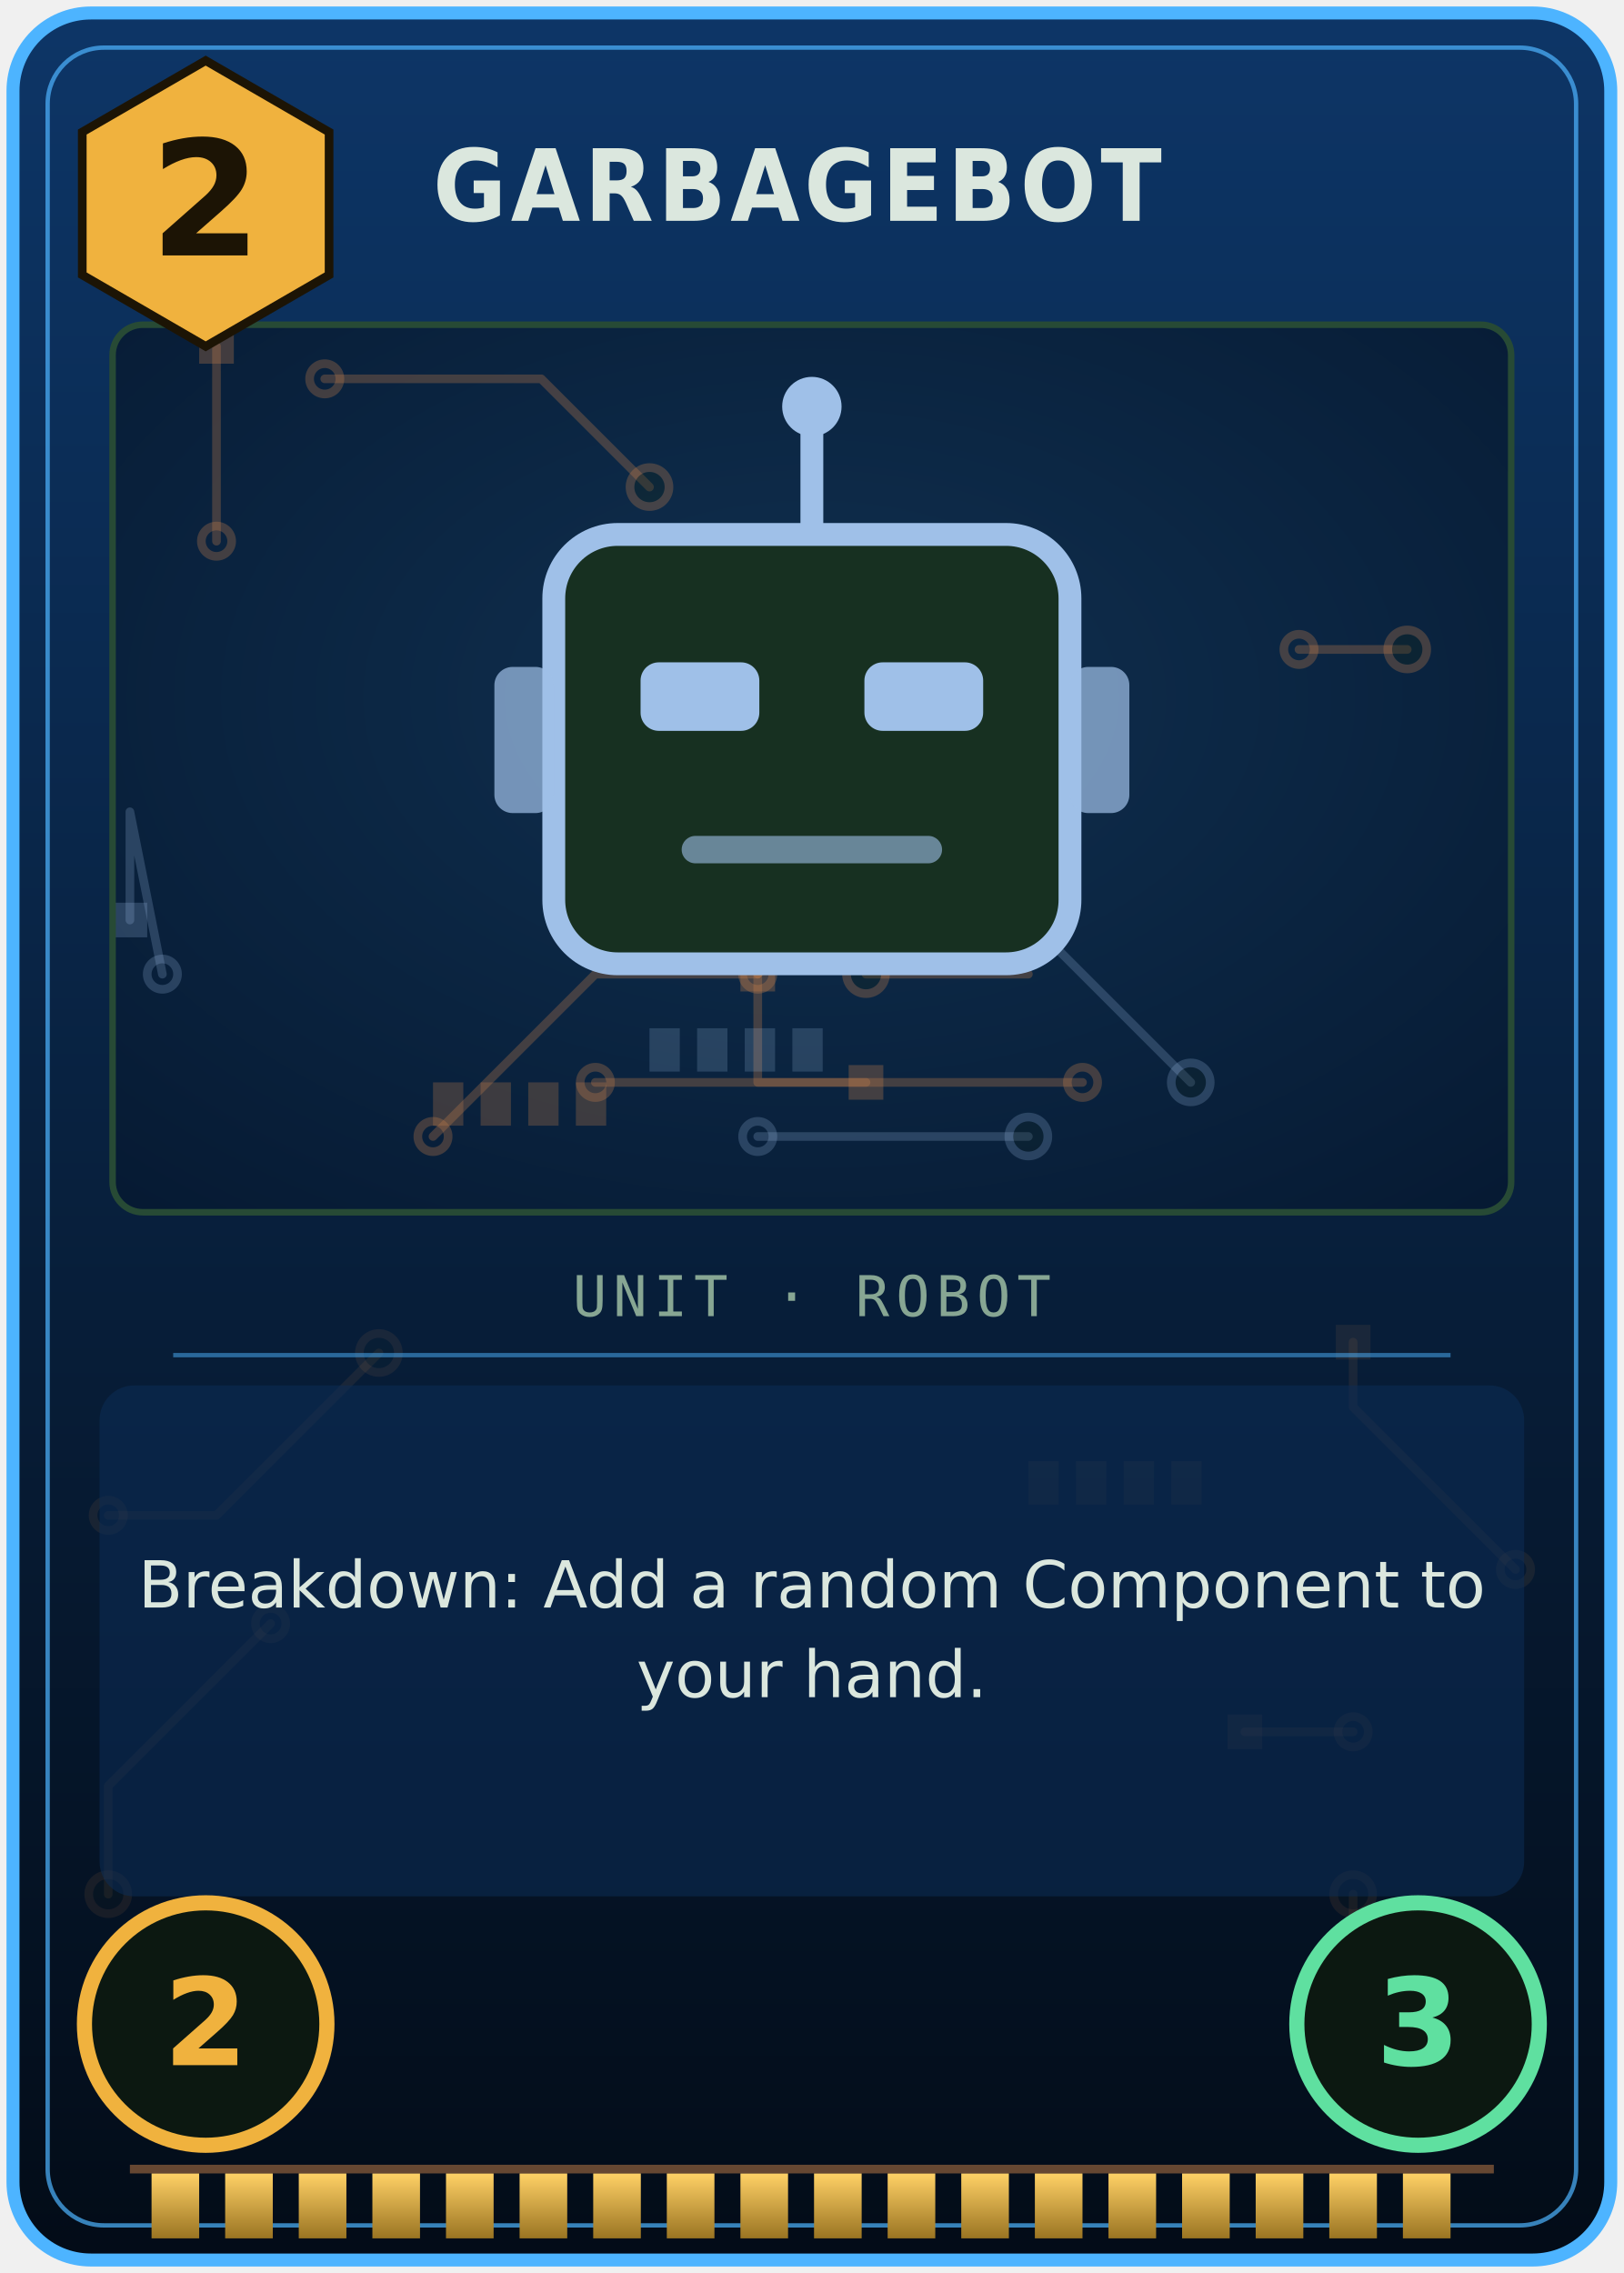
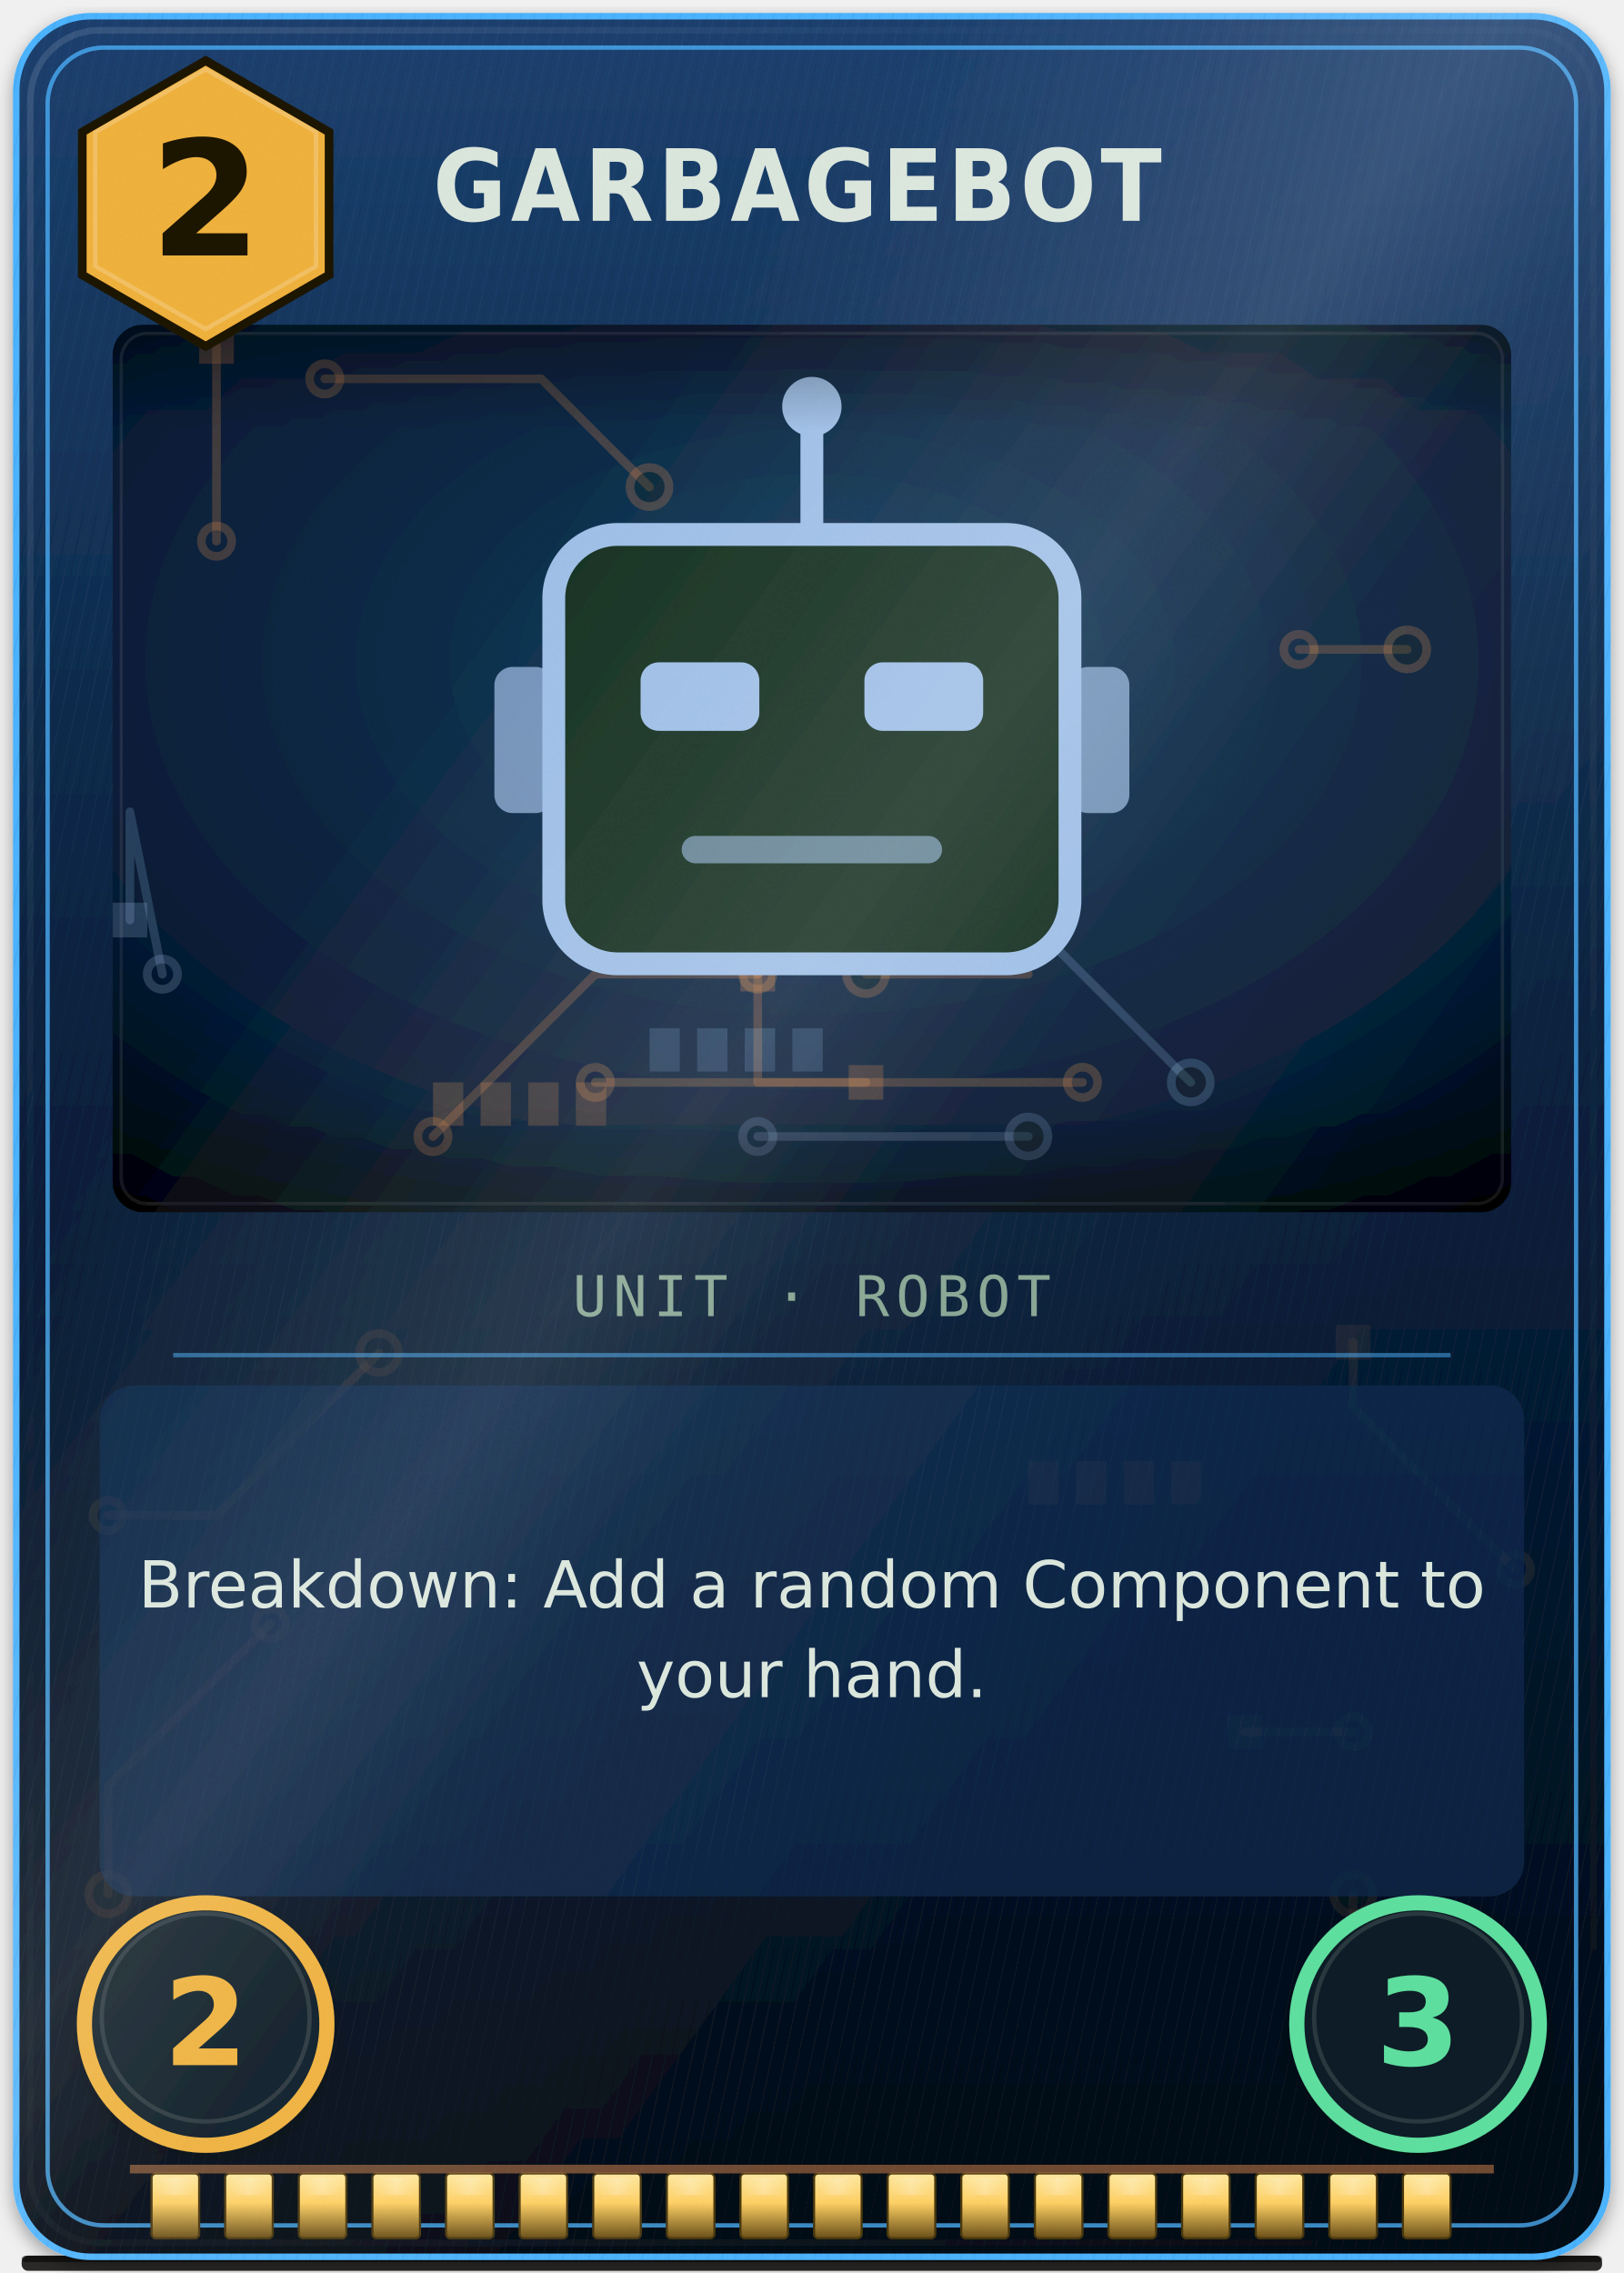
<svg xmlns="http://www.w3.org/2000/svg" width="750" height="1050" viewBox="0 0 750 1050">
  <defs>
+     <filter id="cardDrop" x="-6%" y="-3%" width="112%" height="110%" color-interpolation-filters="sRGB">
+       <feDropShadow dx="0" dy="10" stdDeviation="14" flood-color="#000" flood-opacity="0.5" />
+       <feDropShadow dx="0" dy="3" stdDeviation="4" flood-color="#000" flood-opacity="0.35" />
+     </filter>
+     <filter id="paperGrain" x="0" y="0" width="100%" height="100%">
+       <feTurbulence type="fractalNoise" baseFrequency="0.72" numOctaves="4" seed="17" result="n" />
+       <feColorMatrix in="n" type="matrix" values="0 0 0 0 0.48  0 0 0 0 0.42  0 0 0 0 0.36  0 0 0 0.07 0" result="g" />
+       <feBlend in="SourceGraphic" in2="g" mode="multiply" />
+     </filter>
+     <filter id="artDepth" x="-8%" y="-8%" width="116%" height="116%">
+       <feGaussianBlur in="SourceAlpha" stdDeviation="6" result="blur" />
+       <feOffset dy="4" result="off" />
+       <feFlood flood-color="#000" flood-opacity="0.45" />
+       <feComposite in2="off" operator="in" result="sh" />
+       <feMerge>
+         <feMergeNode in="sh" />
+         <feMergeNode in="SourceGraphic" />
+       </feMerge>
+     </filter>
    <linearGradient id="bggrad" x1="0" y1="0" x2="0" y2="1">
-       <stop offset="0" stop-color="#0d3566" />
-       <stop offset="0.5" stop-color="#08213f" />
-       <stop offset="1" stop-color="#030c18" />
-     </linearGradient>
-     <radialGradient id="artgrad" cx="0.5" cy="0.42" r="0.75">
-       <stop offset="0" stop-color="#103050" />
-       <stop offset="1" stop-color="#061a33" />
+       <stop offset="0" stop-color="#1c416f" />
+       <stop offset="0.45" stop-color="#08213f" />
+       <stop offset="1" stop-color="#020a14" />
+     </linearGradient>
+     <linearGradient id="bevelHi" x1="0" y1="0" x2="1" y2="1">
+       <stop offset="0" stop-color="#fff" stop-opacity="0.22" />
+       <stop offset="0.35" stop-color="#fff" stop-opacity="0" />
+       <stop offset="1" stop-color="#000" stop-opacity="0.28" />
+     </linearGradient>
+     <radialGradient id="artgrad" cx="0.5" cy="0.38" r="0.82">
+       <stop offset="0" stop-color="#163c60" />
+       <stop offset="0.7" stop-color="#061a33" />
+       <stop offset="1" stop-color="#0411NaN" />
    </radialGradient>
+     <linearGradient id="artInset" x1="0" y1="0" x2="0" y2="1">
+       <stop offset="0" stop-color="#000" stop-opacity="0.38" />
+       <stop offset="0.12" stop-color="#000" stop-opacity="0" />
+       <stop offset="0.88" stop-color="#000" stop-opacity="0" />
+       <stop offset="1" stop-color="#000" stop-opacity="0.42" />
+     </linearGradient>
    <linearGradient id="guldgrad" x1="0" y1="0" x2="0" y2="1">
-       <stop offset="0" stop-color="#ffd166" />
-       <stop offset="1" stop-color="#9a7422" />
-     </linearGradient>
+       <stop offset="0" stop-color="#ffe9a0" />
+       <stop offset="0.45" stop-color="#ffd166" />
+       <stop offset="1" stop-color="#6a5018" />
+     </linearGradient>
+     <linearGradient id="guldShine" x1="0" y1="0" x2="1" y2="0">
+       <stop offset="0" stop-color="#fff" stop-opacity="0" />
+       <stop offset="0.5" stop-color="#fff" stop-opacity="0.45" />
+       <stop offset="1" stop-color="#fff" stop-opacity="0" />
+     </linearGradient>
+     <linearGradient id="gloss" x1="0" y1="0" x2="1" y2="1">
+       <stop offset="0.28" stop-color="#fff" stop-opacity="0" />
+       <stop offset="0.46" stop-color="#fff" stop-opacity="0.16" />
+       <stop offset="0.54" stop-color="#fff" stop-opacity="0.06" />
+       <stop offset="0.72" stop-color="#fff" stop-opacity="0" />
+     </linearGradient>
+     <pattern id="fiber" width="6" height="6" patternUnits="userSpaceOnUse" patternTransform="rotate(12)">
+       <line x1="0" y1="0" x2="0" y2="6" stroke="#fff" stroke-width="0.6" opacity="0.04" />
+       <line x1="3" y1="0" x2="3" y2="6" stroke="#000" stroke-width="0.5" opacity="0.06" />
+     </pattern>
    <clipPath id="artclip">
      <rect x="52" y="150" width="646" height="410" rx="14" />
    </clipPath>
+     <clipPath id="cardclip">
+       <rect x="6" y="6" width="738" height="1038" rx="36" />
+     </clipPath>
  </defs>
-   <rect x="6" y="6" width="738" height="1038" rx="36" fill="url(#bggrad)" stroke="#4db4ff" stroke-width="6" />
-   <rect x="22" y="22" width="706" height="1006" rx="26" fill="none" stroke="#4db4ff" stroke-width="2" opacity="0.7" />
-   <circle cx="700" cy="725" r="7" fill="none" stroke="#c9814a" stroke-width="4" opacity="0.1" />
-   <path d="M 700 725 L 625 650 L 625 620" fill="none" stroke="#c9814a" stroke-width="4" stroke-linecap="round" stroke-linejoin="round" opacity="0.1" />
-   <rect x="617" y="612" width="16" height="16" fill="#c9814a" opacity="0.1" />
-   <circle cx="125" cy="750" r="7" fill="none" stroke="#c9814a" stroke-width="4" opacity="0.1" />
-   <path d="M 125 750 L 50 825 L 50 875" fill="none" stroke="#c9814a" stroke-width="4" stroke-linecap="round" stroke-linejoin="round" opacity="0.1" />
-   <circle cx="50" cy="875" r="9" fill="#122419" stroke="#c9814a" stroke-width="4" opacity="0.1" />
-   <circle cx="625" cy="800" r="7" fill="none" stroke="#c9814a" stroke-width="4" opacity="0.1" />
-   <path d="M 625 800 L 575 800" fill="none" stroke="#c9814a" stroke-width="4" stroke-linecap="round" stroke-linejoin="round" opacity="0.1" />
-   <rect x="567" y="792" width="16" height="16" fill="#c9814a" opacity="0.1" />
-   <circle cx="625" cy="925" r="7" fill="none" stroke="#c9814a" stroke-width="4" opacity="0.1" />
-   <path d="M 625 925 L 625 875" fill="none" stroke="#c9814a" stroke-width="4" stroke-linecap="round" stroke-linejoin="round" opacity="0.1" />
-   <circle cx="625" cy="875" r="9" fill="#122419" stroke="#c9814a" stroke-width="4" opacity="0.1" />
-   <circle cx="50" cy="700" r="7" fill="none" stroke="#c9814a" stroke-width="4" opacity="0.1" />
-   <path d="M 50 700 L 100 700 L 175 625" fill="none" stroke="#c9814a" stroke-width="4" stroke-linecap="round" stroke-linejoin="round" opacity="0.1" />
-   <circle cx="175" cy="625" r="9" fill="#122419" stroke="#c9814a" stroke-width="4" opacity="0.1" />
-   <rect x="475" y="675" width="14" height="20" fill="#c9814a" opacity="0.09" />
-   <rect x="497" y="675" width="14" height="20" fill="#c9814a" opacity="0.09" />
-   <rect x="519" y="675" width="14" height="20" fill="#c9814a" opacity="0.09" />
-   <rect x="541" y="675" width="14" height="20" fill="#c9814a" opacity="0.09" />
-   <g clip-path="url(#artclip)">
-     <rect x="52" y="150" width="646" height="410" fill="url(#artgrad)" />
-     <circle cx="200" cy="525" r="7" fill="none" stroke="#c9814a" stroke-width="4" opacity="0.3" />
-     <path d="M 200 525 L 275 450 L 350 450" fill="none" stroke="#c9814a" stroke-width="4" stroke-linecap="round" stroke-linejoin="round" opacity="0.3" />
-     <rect x="342" y="442" width="16" height="16" fill="#c9814a" opacity="0.3" />
-     <circle cx="500" cy="500" r="7" fill="none" stroke="#c9814a" stroke-width="4" opacity="0.3" />
-     <path d="M 500 500 L 350 500 L 350 375" fill="none" stroke="#c9814a" stroke-width="4" stroke-linecap="round" stroke-linejoin="round" opacity="0.3" />
-     <circle cx="350" cy="375" r="9" fill="#122419" stroke="#c9814a" stroke-width="4" opacity="0.3" />
-     <circle cx="150" cy="175" r="7" fill="none" stroke="#c9814a" stroke-width="4" opacity="0.3" />
-     <path d="M 150 175 L 250 175 L 300 225" fill="none" stroke="#c9814a" stroke-width="4" stroke-linecap="round" stroke-linejoin="round" opacity="0.3" />
-     <circle cx="300" cy="225" r="9" fill="#122419" stroke="#c9814a" stroke-width="4" opacity="0.3" />
-     <circle cx="425" cy="400" r="7" fill="none" stroke="#c9814a" stroke-width="4" opacity="0.3" />
-     <path d="M 425 400 L 475 450 L 400 450" fill="none" stroke="#c9814a" stroke-width="4" stroke-linecap="round" stroke-linejoin="round" opacity="0.3" />
-     <circle cx="400" cy="450" r="9" fill="#122419" stroke="#c9814a" stroke-width="4" opacity="0.3" />
-     <circle cx="600" cy="300" r="7" fill="none" stroke="#c9814a" stroke-width="4" opacity="0.3" />
-     <path d="M 600 300 L 650 300" fill="none" stroke="#c9814a" stroke-width="4" stroke-linecap="round" stroke-linejoin="round" opacity="0.3" />
-     <circle cx="650" cy="300" r="9" fill="#122419" stroke="#c9814a" stroke-width="4" opacity="0.3" />
-     <circle cx="350" cy="450" r="7" fill="none" stroke="#c9814a" stroke-width="4" opacity="0.3" />
-     <path d="M 350 450 L 400 400 L 325 400 L 375 350" fill="none" stroke="#c9814a" stroke-width="4" stroke-linecap="round" stroke-linejoin="round" opacity="0.3" />
-     <rect x="367" y="342" width="16" height="16" fill="#c9814a" opacity="0.3" />
-     <circle cx="275" cy="500" r="7" fill="none" stroke="#c9814a" stroke-width="4" opacity="0.3" />
-     <path d="M 275 500 L 400 500" fill="none" stroke="#c9814a" stroke-width="4" stroke-linecap="round" stroke-linejoin="round" opacity="0.3" />
-     <rect x="392" y="492" width="16" height="16" fill="#c9814a" opacity="0.3" />
-     <circle cx="100" cy="250" r="7" fill="none" stroke="#c9814a" stroke-width="4" opacity="0.3" />
-     <path d="M 100 250 L 100 160" fill="none" stroke="#c9814a" stroke-width="4" stroke-linecap="round" stroke-linejoin="round" opacity="0.3" />
-     <rect x="92" y="152" width="16" height="16" fill="#c9814a" opacity="0.3" />
-     <circle cx="450" cy="325" r="7" fill="none" stroke="#c9814a" stroke-width="4" opacity="0.3" />
-     <path d="M 450 325 L 350 325" fill="none" stroke="#c9814a" stroke-width="4" stroke-linecap="round" stroke-linejoin="round" opacity="0.3" />
-     <circle cx="350" cy="325" r="9" fill="#122419" stroke="#c9814a" stroke-width="4" opacity="0.3" />
-     <rect x="200" y="500" width="14" height="20" fill="#c9814a" opacity="0.27" />
-     <rect x="222" y="500" width="14" height="20" fill="#c9814a" opacity="0.27" />
-     <rect x="244" y="500" width="14" height="20" fill="#c9814a" opacity="0.27" />
-     <rect x="266" y="500" width="14" height="20" fill="#c9814a" opacity="0.27" />
-     <circle cx="75" cy="450" r="7" fill="none" stroke="#9fc0e8" stroke-width="4" opacity="0.22" />
-     <path d="M 75 450 L 60 375 L 60 425" fill="none" stroke="#9fc0e8" stroke-width="4" stroke-linecap="round" stroke-linejoin="round" opacity="0.22" />
-     <rect x="52" y="417" width="16" height="16" fill="#9fc0e8" opacity="0.22" />
-     <circle cx="350" cy="275" r="7" fill="none" stroke="#9fc0e8" stroke-width="4" opacity="0.22" />
-     <path d="M 350 275 L 350 375 L 425 375 L 550 500" fill="none" stroke="#9fc0e8" stroke-width="4" stroke-linecap="round" stroke-linejoin="round" opacity="0.22" />
-     <circle cx="550" cy="500" r="9" fill="#122419" stroke="#9fc0e8" stroke-width="4" opacity="0.22" />
-     <circle cx="350" cy="525" r="7" fill="none" stroke="#9fc0e8" stroke-width="4" opacity="0.22" />
-     <path d="M 350 525 L 475 525" fill="none" stroke="#9fc0e8" stroke-width="4" stroke-linecap="round" stroke-linejoin="round" opacity="0.22" />
-     <circle cx="475" cy="525" r="9" fill="#122419" stroke="#9fc0e8" stroke-width="4" opacity="0.22" />
-     <rect x="300" y="475" width="14" height="20" fill="#9fc0e8" opacity="0.198" />
-     <rect x="322" y="475" width="14" height="20" fill="#9fc0e8" opacity="0.198" />
-     <rect x="344" y="475" width="14" height="20" fill="#9fc0e8" opacity="0.198" />
-     <rect x="366" y="475" width="14" height="20" fill="#9fc0e8" opacity="0.198" />
-     <g transform="translate(375 345) scale(1.055) translate(-375 -345)">
-       <line x1="375" y1="252" x2="375" y2="208" stroke="#9fc0e8" stroke-width="10" stroke-linecap="round" />
-       <circle cx="375" cy="196" r="13" fill="#9fc0e8" />
-       <rect x="262" y="252" width="226" height="188" rx="28" fill="#173021" stroke="#9fc0e8" stroke-width="10" />
-       <rect x="236" y="310" width="26" height="64" rx="8" fill="#9fc0e8" opacity="0.7" />
-       <rect x="488" y="310" width="26" height="64" rx="8" fill="#9fc0e8" opacity="0.7" />
-       <rect x="300" y="308" width="52" height="30" rx="8" fill="#9fc0e8" />
-       <rect x="398" y="308" width="52" height="30" rx="8" fill="#9fc0e8" />
-       <rect x="318" y="384" width="114" height="12" rx="6" fill="#9fc0e8" opacity="0.6" />
+   <rect x="10" y="1042" width="730" height="7" rx="3" fill="#080604" opacity="0.85" />
+   <rect x="10" y="1042" width="730" height="3" rx="2" fill="#2351NaN" opacity="0.5" />
+   <g filter="url(#cardDrop)">
+     <g filter="url(#paperGrain)" clip-path="url(#cardclip)">
+       <rect x="6" y="6" width="738" height="1038" rx="36" fill="url(#bggrad)" stroke="#4db4ff" stroke-width="6" />
+       <rect x="6" y="6" width="738" height="1038" rx="36" fill="url(#fiber)" />
+       <rect x="22" y="22" width="706" height="1006" rx="26" fill="none" stroke="#4db4ff" stroke-width="2" opacity="0.75" />
+       <rect x="14" y="14" width="722" height="1022" rx="32" fill="none" stroke="url(#bevelHi)" stroke-width="3" opacity="0.55" />
+       <circle cx="700" cy="725" r="7" fill="none" stroke="#c9814a" stroke-width="4" opacity="0.1" />
+       <path d="M 700 725 L 625 650 L 625 620" fill="none" stroke="#c9814a" stroke-width="4" stroke-linecap="round" stroke-linejoin="round" opacity="0.1" />
+       <rect x="617" y="612" width="16" height="16" fill="#c9814a" opacity="0.1" />
+       <circle cx="125" cy="750" r="7" fill="none" stroke="#c9814a" stroke-width="4" opacity="0.1" />
+       <path d="M 125 750 L 50 825 L 50 875" fill="none" stroke="#c9814a" stroke-width="4" stroke-linecap="round" stroke-linejoin="round" opacity="0.1" />
+       <circle cx="50" cy="875" r="9" fill="#122419" stroke="#c9814a" stroke-width="4" opacity="0.1" />
+       <circle cx="625" cy="800" r="7" fill="none" stroke="#c9814a" stroke-width="4" opacity="0.1" />
+       <path d="M 625 800 L 575 800" fill="none" stroke="#c9814a" stroke-width="4" stroke-linecap="round" stroke-linejoin="round" opacity="0.1" />
+       <rect x="567" y="792" width="16" height="16" fill="#c9814a" opacity="0.1" />
+       <circle cx="625" cy="925" r="7" fill="none" stroke="#c9814a" stroke-width="4" opacity="0.1" />
+       <path d="M 625 925 L 625 875" fill="none" stroke="#c9814a" stroke-width="4" stroke-linecap="round" stroke-linejoin="round" opacity="0.1" />
+       <circle cx="625" cy="875" r="9" fill="#122419" stroke="#c9814a" stroke-width="4" opacity="0.1" />
+       <circle cx="50" cy="700" r="7" fill="none" stroke="#c9814a" stroke-width="4" opacity="0.1" />
+       <path d="M 50 700 L 100 700 L 175 625" fill="none" stroke="#c9814a" stroke-width="4" stroke-linecap="round" stroke-linejoin="round" opacity="0.1" />
+       <circle cx="175" cy="625" r="9" fill="#122419" stroke="#c9814a" stroke-width="4" opacity="0.1" />
+       <rect x="475" y="675" width="14" height="20" fill="#c9814a" opacity="0.09" />
+       <rect x="497" y="675" width="14" height="20" fill="#c9814a" opacity="0.09" />
+       <rect x="519" y="675" width="14" height="20" fill="#c9814a" opacity="0.09" />
+       <rect x="541" y="675" width="14" height="20" fill="#c9814a" opacity="0.09" />
+       <g clip-path="url(#artclip)" filter="url(#artDepth)">
+         <rect x="52" y="150" width="646" height="410" fill="url(#artgrad)" />
+         <circle cx="200" cy="525" r="7" fill="none" stroke="#c9814a" stroke-width="4" opacity="0.3" />
+         <path d="M 200 525 L 275 450 L 350 450" fill="none" stroke="#c9814a" stroke-width="4" stroke-linecap="round" stroke-linejoin="round" opacity="0.3" />
+         <rect x="342" y="442" width="16" height="16" fill="#c9814a" opacity="0.3" />
+         <circle cx="500" cy="500" r="7" fill="none" stroke="#c9814a" stroke-width="4" opacity="0.3" />
+         <path d="M 500 500 L 350 500 L 350 375" fill="none" stroke="#c9814a" stroke-width="4" stroke-linecap="round" stroke-linejoin="round" opacity="0.3" />
+         <circle cx="350" cy="375" r="9" fill="#122419" stroke="#c9814a" stroke-width="4" opacity="0.3" />
+         <circle cx="150" cy="175" r="7" fill="none" stroke="#c9814a" stroke-width="4" opacity="0.3" />
+         <path d="M 150 175 L 250 175 L 300 225" fill="none" stroke="#c9814a" stroke-width="4" stroke-linecap="round" stroke-linejoin="round" opacity="0.3" />
+         <circle cx="300" cy="225" r="9" fill="#122419" stroke="#c9814a" stroke-width="4" opacity="0.3" />
+         <circle cx="425" cy="400" r="7" fill="none" stroke="#c9814a" stroke-width="4" opacity="0.3" />
+         <path d="M 425 400 L 475 450 L 400 450" fill="none" stroke="#c9814a" stroke-width="4" stroke-linecap="round" stroke-linejoin="round" opacity="0.3" />
+         <circle cx="400" cy="450" r="9" fill="#122419" stroke="#c9814a" stroke-width="4" opacity="0.3" />
+         <circle cx="600" cy="300" r="7" fill="none" stroke="#c9814a" stroke-width="4" opacity="0.3" />
+         <path d="M 600 300 L 650 300" fill="none" stroke="#c9814a" stroke-width="4" stroke-linecap="round" stroke-linejoin="round" opacity="0.3" />
+         <circle cx="650" cy="300" r="9" fill="#122419" stroke="#c9814a" stroke-width="4" opacity="0.3" />
+         <circle cx="350" cy="450" r="7" fill="none" stroke="#c9814a" stroke-width="4" opacity="0.3" />
+         <path d="M 350 450 L 400 400 L 325 400 L 375 350" fill="none" stroke="#c9814a" stroke-width="4" stroke-linecap="round" stroke-linejoin="round" opacity="0.3" />
+         <rect x="367" y="342" width="16" height="16" fill="#c9814a" opacity="0.3" />
+         <circle cx="275" cy="500" r="7" fill="none" stroke="#c9814a" stroke-width="4" opacity="0.3" />
+         <path d="M 275 500 L 400 500" fill="none" stroke="#c9814a" stroke-width="4" stroke-linecap="round" stroke-linejoin="round" opacity="0.3" />
+         <rect x="392" y="492" width="16" height="16" fill="#c9814a" opacity="0.3" />
+         <circle cx="100" cy="250" r="7" fill="none" stroke="#c9814a" stroke-width="4" opacity="0.3" />
+         <path d="M 100 250 L 100 160" fill="none" stroke="#c9814a" stroke-width="4" stroke-linecap="round" stroke-linejoin="round" opacity="0.3" />
+         <rect x="92" y="152" width="16" height="16" fill="#c9814a" opacity="0.3" />
+         <circle cx="450" cy="325" r="7" fill="none" stroke="#c9814a" stroke-width="4" opacity="0.3" />
+         <path d="M 450 325 L 350 325" fill="none" stroke="#c9814a" stroke-width="4" stroke-linecap="round" stroke-linejoin="round" opacity="0.3" />
+         <circle cx="350" cy="325" r="9" fill="#122419" stroke="#c9814a" stroke-width="4" opacity="0.3" />
+         <rect x="200" y="500" width="14" height="20" fill="#c9814a" opacity="0.27" />
+         <rect x="222" y="500" width="14" height="20" fill="#c9814a" opacity="0.27" />
+         <rect x="244" y="500" width="14" height="20" fill="#c9814a" opacity="0.27" />
+         <rect x="266" y="500" width="14" height="20" fill="#c9814a" opacity="0.27" />
+         <circle cx="75" cy="450" r="7" fill="none" stroke="#9fc0e8" stroke-width="4" opacity="0.22" />
+         <path d="M 75 450 L 60 375 L 60 425" fill="none" stroke="#9fc0e8" stroke-width="4" stroke-linecap="round" stroke-linejoin="round" opacity="0.22" />
+         <rect x="52" y="417" width="16" height="16" fill="#9fc0e8" opacity="0.22" />
+         <circle cx="350" cy="275" r="7" fill="none" stroke="#9fc0e8" stroke-width="4" opacity="0.22" />
+         <path d="M 350 275 L 350 375 L 425 375 L 550 500" fill="none" stroke="#9fc0e8" stroke-width="4" stroke-linecap="round" stroke-linejoin="round" opacity="0.22" />
+         <circle cx="550" cy="500" r="9" fill="#122419" stroke="#9fc0e8" stroke-width="4" opacity="0.22" />
+         <circle cx="350" cy="525" r="7" fill="none" stroke="#9fc0e8" stroke-width="4" opacity="0.22" />
+         <path d="M 350 525 L 475 525" fill="none" stroke="#9fc0e8" stroke-width="4" stroke-linecap="round" stroke-linejoin="round" opacity="0.22" />
+         <circle cx="475" cy="525" r="9" fill="#122419" stroke="#9fc0e8" stroke-width="4" opacity="0.22" />
+         <rect x="300" y="475" width="14" height="20" fill="#9fc0e8" opacity="0.198" />
+         <rect x="322" y="475" width="14" height="20" fill="#9fc0e8" opacity="0.198" />
+         <rect x="344" y="475" width="14" height="20" fill="#9fc0e8" opacity="0.198" />
+         <rect x="366" y="475" width="14" height="20" fill="#9fc0e8" opacity="0.198" />
+         <g transform="translate(375 345) scale(1.055) translate(-375 -345)">
+           <line x1="375" y1="252" x2="375" y2="208" stroke="#9fc0e8" stroke-width="10" stroke-linecap="round" />
+           <circle cx="375" cy="196" r="13" fill="#9fc0e8" />
+           <rect x="262" y="252" width="226" height="188" rx="28" fill="#173021" stroke="#9fc0e8" stroke-width="10" />
+           <rect x="236" y="310" width="26" height="64" rx="8" fill="#9fc0e8" opacity="0.7" />
+           <rect x="488" y="310" width="26" height="64" rx="8" fill="#9fc0e8" opacity="0.7" />
+           <rect x="300" y="308" width="52" height="30" rx="8" fill="#9fc0e8" />
+           <rect x="398" y="308" width="52" height="30" rx="8" fill="#9fc0e8" />
+           <rect x="318" y="384" width="114" height="12" rx="6" fill="#9fc0e8" opacity="0.6" />
+         </g>
+         <rect x="52" y="150" width="646" height="410" fill="url(#artInset)" />
+       </g>
+       <rect x="52" y="150" width="646" height="410" rx="14" fill="none" stroke="#3a87NaN" stroke-width="4" />
+       <rect x="56" y="154" width="638" height="402" rx="12" fill="none" stroke="#fff" stroke-width="1.5" opacity="0.08" />
+       <text x="200" y="102" font-family="DejaVu Sans Condensed" font-weight="bold" font-size="46" letter-spacing="2" fill="#dbe7de">GARBAGEBOT</text>
+       <polygon points="95,28 152,61 152,127 95,160 38,127 38,61" fill="#f0b23e" stroke="#1c1405" stroke-width="4" />
+       <polygon points="95,32 146,61 146,123 95,152 44,123 44,61" fill="none" stroke="#fff" stroke-width="2" opacity="0.2" />
+       <text x="95" y="118" text-anchor="middle" font-family="DejaVu Sans" font-weight="bold" font-size="74" fill="#1c1405">2</text>
+       <text x="375" y="608" text-anchor="middle" font-family="DejaVu Sans Mono" font-size="26" letter-spacing="3" fill="#87a693">UNIT · ROBOT</text>
+       <line x1="80" y1="626" x2="670" y2="626" stroke="#4db4ff" stroke-width="2" opacity="0.5" />
+       <rect x="46" y="640" width="658" height="236" rx="16" fill="#0b2c55" opacity="0.62" />
+       <rect x="50" y="644" width="650" height="214" rx="14" fill="url(#fiber)" opacity="0.35" />
+       <text x="375" y="742.6" text-anchor="middle" font-family="DejaVu Sans" font-size="30" fill="#dbe7de">Breakdown: Add a random Component to</text>
+       <text x="375" y="784.0" text-anchor="middle" font-family="DejaVu Sans" font-size="30" fill="#dbe7de">your hand.</text>
+       <g filter="url(#cardDrop)">
+         <circle cx="95" cy="935" r="56" fill="#0c1e25" stroke="#f0b23e" stroke-width="7" />
+         <circle cx="95" cy="932" r="48" fill="none" stroke="#fff" stroke-width="2" opacity="0.12" />
+         <text x="95" y="954" text-anchor="middle" font-family="DejaVu Sans" font-weight="bold" font-size="56" fill="#f0b23e">2</text>
+         <circle cx="655" cy="935" r="56" fill="#0c1e25" stroke="#5fe0a0" stroke-width="7" />
+         <circle cx="655" cy="932" r="48" fill="none" stroke="#fff" stroke-width="2" opacity="0.12" />
+         <text x="655" y="954" text-anchor="middle" font-family="DejaVu Sans" font-weight="bold" font-size="56" fill="#5fe0a0">3</text>
+       </g>
+       <rect x="70" y="1004" width="22" height="30" rx="2" fill="url(#guldgrad)" stroke="#4a3810" stroke-width="1" />
+       <rect x="72" y="1006" width="18" height="8" rx="1" fill="url(#guldShine)" opacity="0.55" />
+       <rect x="104" y="1004" width="22" height="30" rx="2" fill="url(#guldgrad)" stroke="#4a3810" stroke-width="1" />
+       <rect x="106" y="1006" width="18" height="8" rx="1" fill="url(#guldShine)" opacity="0.55" />
+       <rect x="138" y="1004" width="22" height="30" rx="2" fill="url(#guldgrad)" stroke="#4a3810" stroke-width="1" />
+       <rect x="140" y="1006" width="18" height="8" rx="1" fill="url(#guldShine)" opacity="0.55" />
+       <rect x="172" y="1004" width="22" height="30" rx="2" fill="url(#guldgrad)" stroke="#4a3810" stroke-width="1" />
+       <rect x="174" y="1006" width="18" height="8" rx="1" fill="url(#guldShine)" opacity="0.55" />
+       <rect x="206" y="1004" width="22" height="30" rx="2" fill="url(#guldgrad)" stroke="#4a3810" stroke-width="1" />
+       <rect x="208" y="1006" width="18" height="8" rx="1" fill="url(#guldShine)" opacity="0.55" />
+       <rect x="240" y="1004" width="22" height="30" rx="2" fill="url(#guldgrad)" stroke="#4a3810" stroke-width="1" />
+       <rect x="242" y="1006" width="18" height="8" rx="1" fill="url(#guldShine)" opacity="0.55" />
+       <rect x="274" y="1004" width="22" height="30" rx="2" fill="url(#guldgrad)" stroke="#4a3810" stroke-width="1" />
+       <rect x="276" y="1006" width="18" height="8" rx="1" fill="url(#guldShine)" opacity="0.55" />
+       <rect x="308" y="1004" width="22" height="30" rx="2" fill="url(#guldgrad)" stroke="#4a3810" stroke-width="1" />
+       <rect x="310" y="1006" width="18" height="8" rx="1" fill="url(#guldShine)" opacity="0.55" />
+       <rect x="342" y="1004" width="22" height="30" rx="2" fill="url(#guldgrad)" stroke="#4a3810" stroke-width="1" />
+       <rect x="344" y="1006" width="18" height="8" rx="1" fill="url(#guldShine)" opacity="0.55" />
+       <rect x="376" y="1004" width="22" height="30" rx="2" fill="url(#guldgrad)" stroke="#4a3810" stroke-width="1" />
+       <rect x="378" y="1006" width="18" height="8" rx="1" fill="url(#guldShine)" opacity="0.55" />
+       <rect x="410" y="1004" width="22" height="30" rx="2" fill="url(#guldgrad)" stroke="#4a3810" stroke-width="1" />
+       <rect x="412" y="1006" width="18" height="8" rx="1" fill="url(#guldShine)" opacity="0.55" />
+       <rect x="444" y="1004" width="22" height="30" rx="2" fill="url(#guldgrad)" stroke="#4a3810" stroke-width="1" />
+       <rect x="446" y="1006" width="18" height="8" rx="1" fill="url(#guldShine)" opacity="0.55" />
+       <rect x="478" y="1004" width="22" height="30" rx="2" fill="url(#guldgrad)" stroke="#4a3810" stroke-width="1" />
+       <rect x="480" y="1006" width="18" height="8" rx="1" fill="url(#guldShine)" opacity="0.55" />
+       <rect x="512" y="1004" width="22" height="30" rx="2" fill="url(#guldgrad)" stroke="#4a3810" stroke-width="1" />
+       <rect x="514" y="1006" width="18" height="8" rx="1" fill="url(#guldShine)" opacity="0.55" />
+       <rect x="546" y="1004" width="22" height="30" rx="2" fill="url(#guldgrad)" stroke="#4a3810" stroke-width="1" />
+       <rect x="548" y="1006" width="18" height="8" rx="1" fill="url(#guldShine)" opacity="0.55" />
+       <rect x="580" y="1004" width="22" height="30" rx="2" fill="url(#guldgrad)" stroke="#4a3810" stroke-width="1" />
+       <rect x="582" y="1006" width="18" height="8" rx="1" fill="url(#guldShine)" opacity="0.55" />
+       <rect x="614" y="1004" width="22" height="30" rx="2" fill="url(#guldgrad)" stroke="#4a3810" stroke-width="1" />
+       <rect x="616" y="1006" width="18" height="8" rx="1" fill="url(#guldShine)" opacity="0.55" />
+       <rect x="648" y="1004" width="22" height="30" rx="2" fill="url(#guldgrad)" stroke="#4a3810" stroke-width="1" />
+       <rect x="650" y="1006" width="18" height="8" rx="1" fill="url(#guldShine)" opacity="0.55" />
+       <rect x="60" y="1000" width="630" height="4" fill="#c9814a" opacity="0.55" />
+       <rect x="6" y="6" width="738" height="1038" rx="36" fill="url(#gloss)" opacity="0.85" />
    </g>
  </g>
-   <rect x="52" y="150" width="646" height="410" rx="14" fill="none" stroke="#274a35" stroke-width="3" />
-   <text x="200" y="102" font-family="DejaVu Sans Condensed" font-weight="bold" font-size="46" letter-spacing="2" fill="#dbe7de">GARBAGEBOT</text>
-   <polygon points="95,28 152,61 152,127 95,160 38,127 38,61" fill="#f0b23e" stroke="#1c1405" stroke-width="4" />
-   <text x="95" y="118" text-anchor="middle" font-family="DejaVu Sans" font-weight="bold" font-size="74" fill="#1c1405">2</text>
-   <text x="375" y="608" text-anchor="middle" font-family="DejaVu Sans Mono" font-size="26" letter-spacing="3" fill="#87a693">UNIT · ROBOT</text>
-   <line x1="80" y1="626" x2="670" y2="626" stroke="#4db4ff" stroke-width="2" opacity="0.5" />
-   <rect x="46" y="640" width="658" height="236" rx="16" fill="#0b2c55" opacity="0.55" />
-   <text x="375" y="742.6" text-anchor="middle" font-family="DejaVu Sans" font-size="30" fill="#dbe7de">Breakdown: Add a random Component to</text>
-   <text x="375" y="784.0" text-anchor="middle" font-family="DejaVu Sans" font-size="30" fill="#dbe7de">your hand.</text>
-   <circle cx="95" cy="935" r="56" fill="#0c1811" stroke="#f0b23e" stroke-width="7" />
-   <text x="95" y="954" text-anchor="middle" font-family="DejaVu Sans" font-weight="bold" font-size="56" fill="#f0b23e">2</text>
-   <circle cx="655" cy="935" r="56" fill="#0c1811" stroke="#5fe0a0" stroke-width="7" />
-   <text x="655" y="954" text-anchor="middle" font-family="DejaVu Sans" font-weight="bold" font-size="56" fill="#5fe0a0">3</text>
-   <rect x="70" y="1004" width="22" height="30" fill="url(#guldgrad)" />
-   <rect x="104" y="1004" width="22" height="30" fill="url(#guldgrad)" />
-   <rect x="138" y="1004" width="22" height="30" fill="url(#guldgrad)" />
-   <rect x="172" y="1004" width="22" height="30" fill="url(#guldgrad)" />
-   <rect x="206" y="1004" width="22" height="30" fill="url(#guldgrad)" />
-   <rect x="240" y="1004" width="22" height="30" fill="url(#guldgrad)" />
-   <rect x="274" y="1004" width="22" height="30" fill="url(#guldgrad)" />
-   <rect x="308" y="1004" width="22" height="30" fill="url(#guldgrad)" />
-   <rect x="342" y="1004" width="22" height="30" fill="url(#guldgrad)" />
-   <rect x="376" y="1004" width="22" height="30" fill="url(#guldgrad)" />
-   <rect x="410" y="1004" width="22" height="30" fill="url(#guldgrad)" />
-   <rect x="444" y="1004" width="22" height="30" fill="url(#guldgrad)" />
-   <rect x="478" y="1004" width="22" height="30" fill="url(#guldgrad)" />
-   <rect x="512" y="1004" width="22" height="30" fill="url(#guldgrad)" />
-   <rect x="546" y="1004" width="22" height="30" fill="url(#guldgrad)" />
-   <rect x="580" y="1004" width="22" height="30" fill="url(#guldgrad)" />
-   <rect x="614" y="1004" width="22" height="30" fill="url(#guldgrad)" />
-   <rect x="648" y="1004" width="22" height="30" fill="url(#guldgrad)" />
-   <rect x="60" y="1000" width="630" height="4" fill="#c9814a" opacity="0.5" />
</svg>
